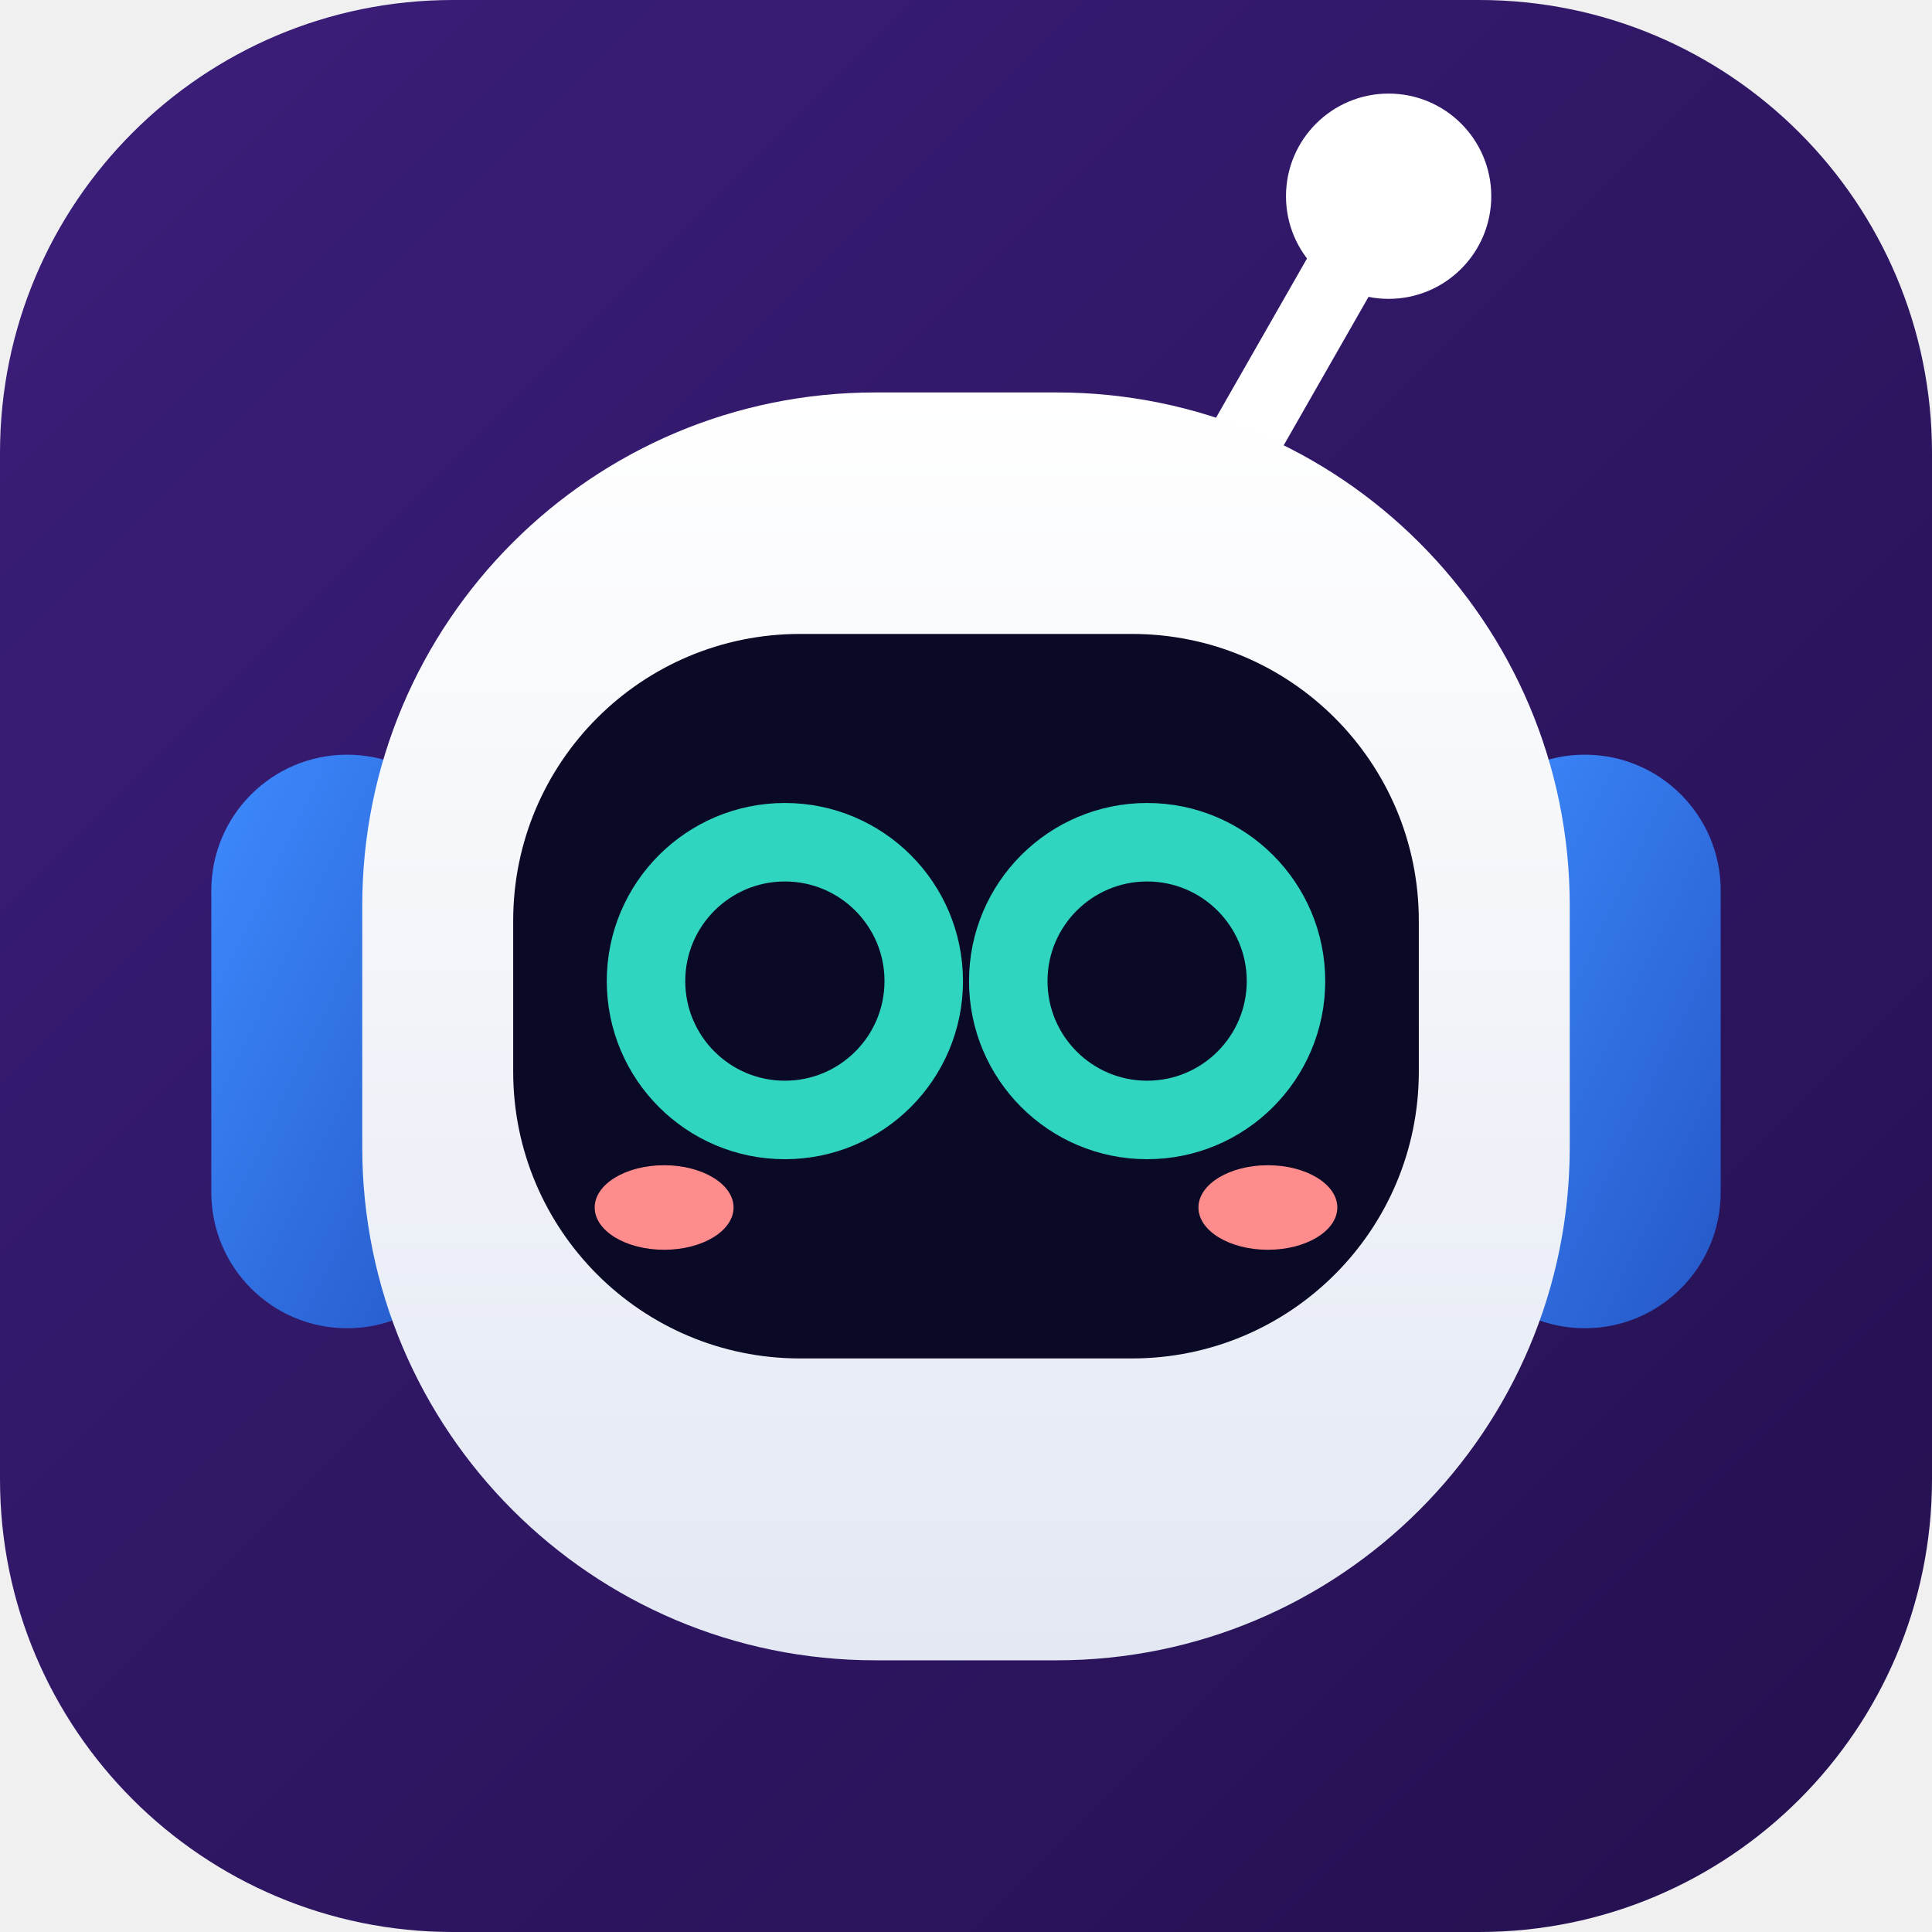
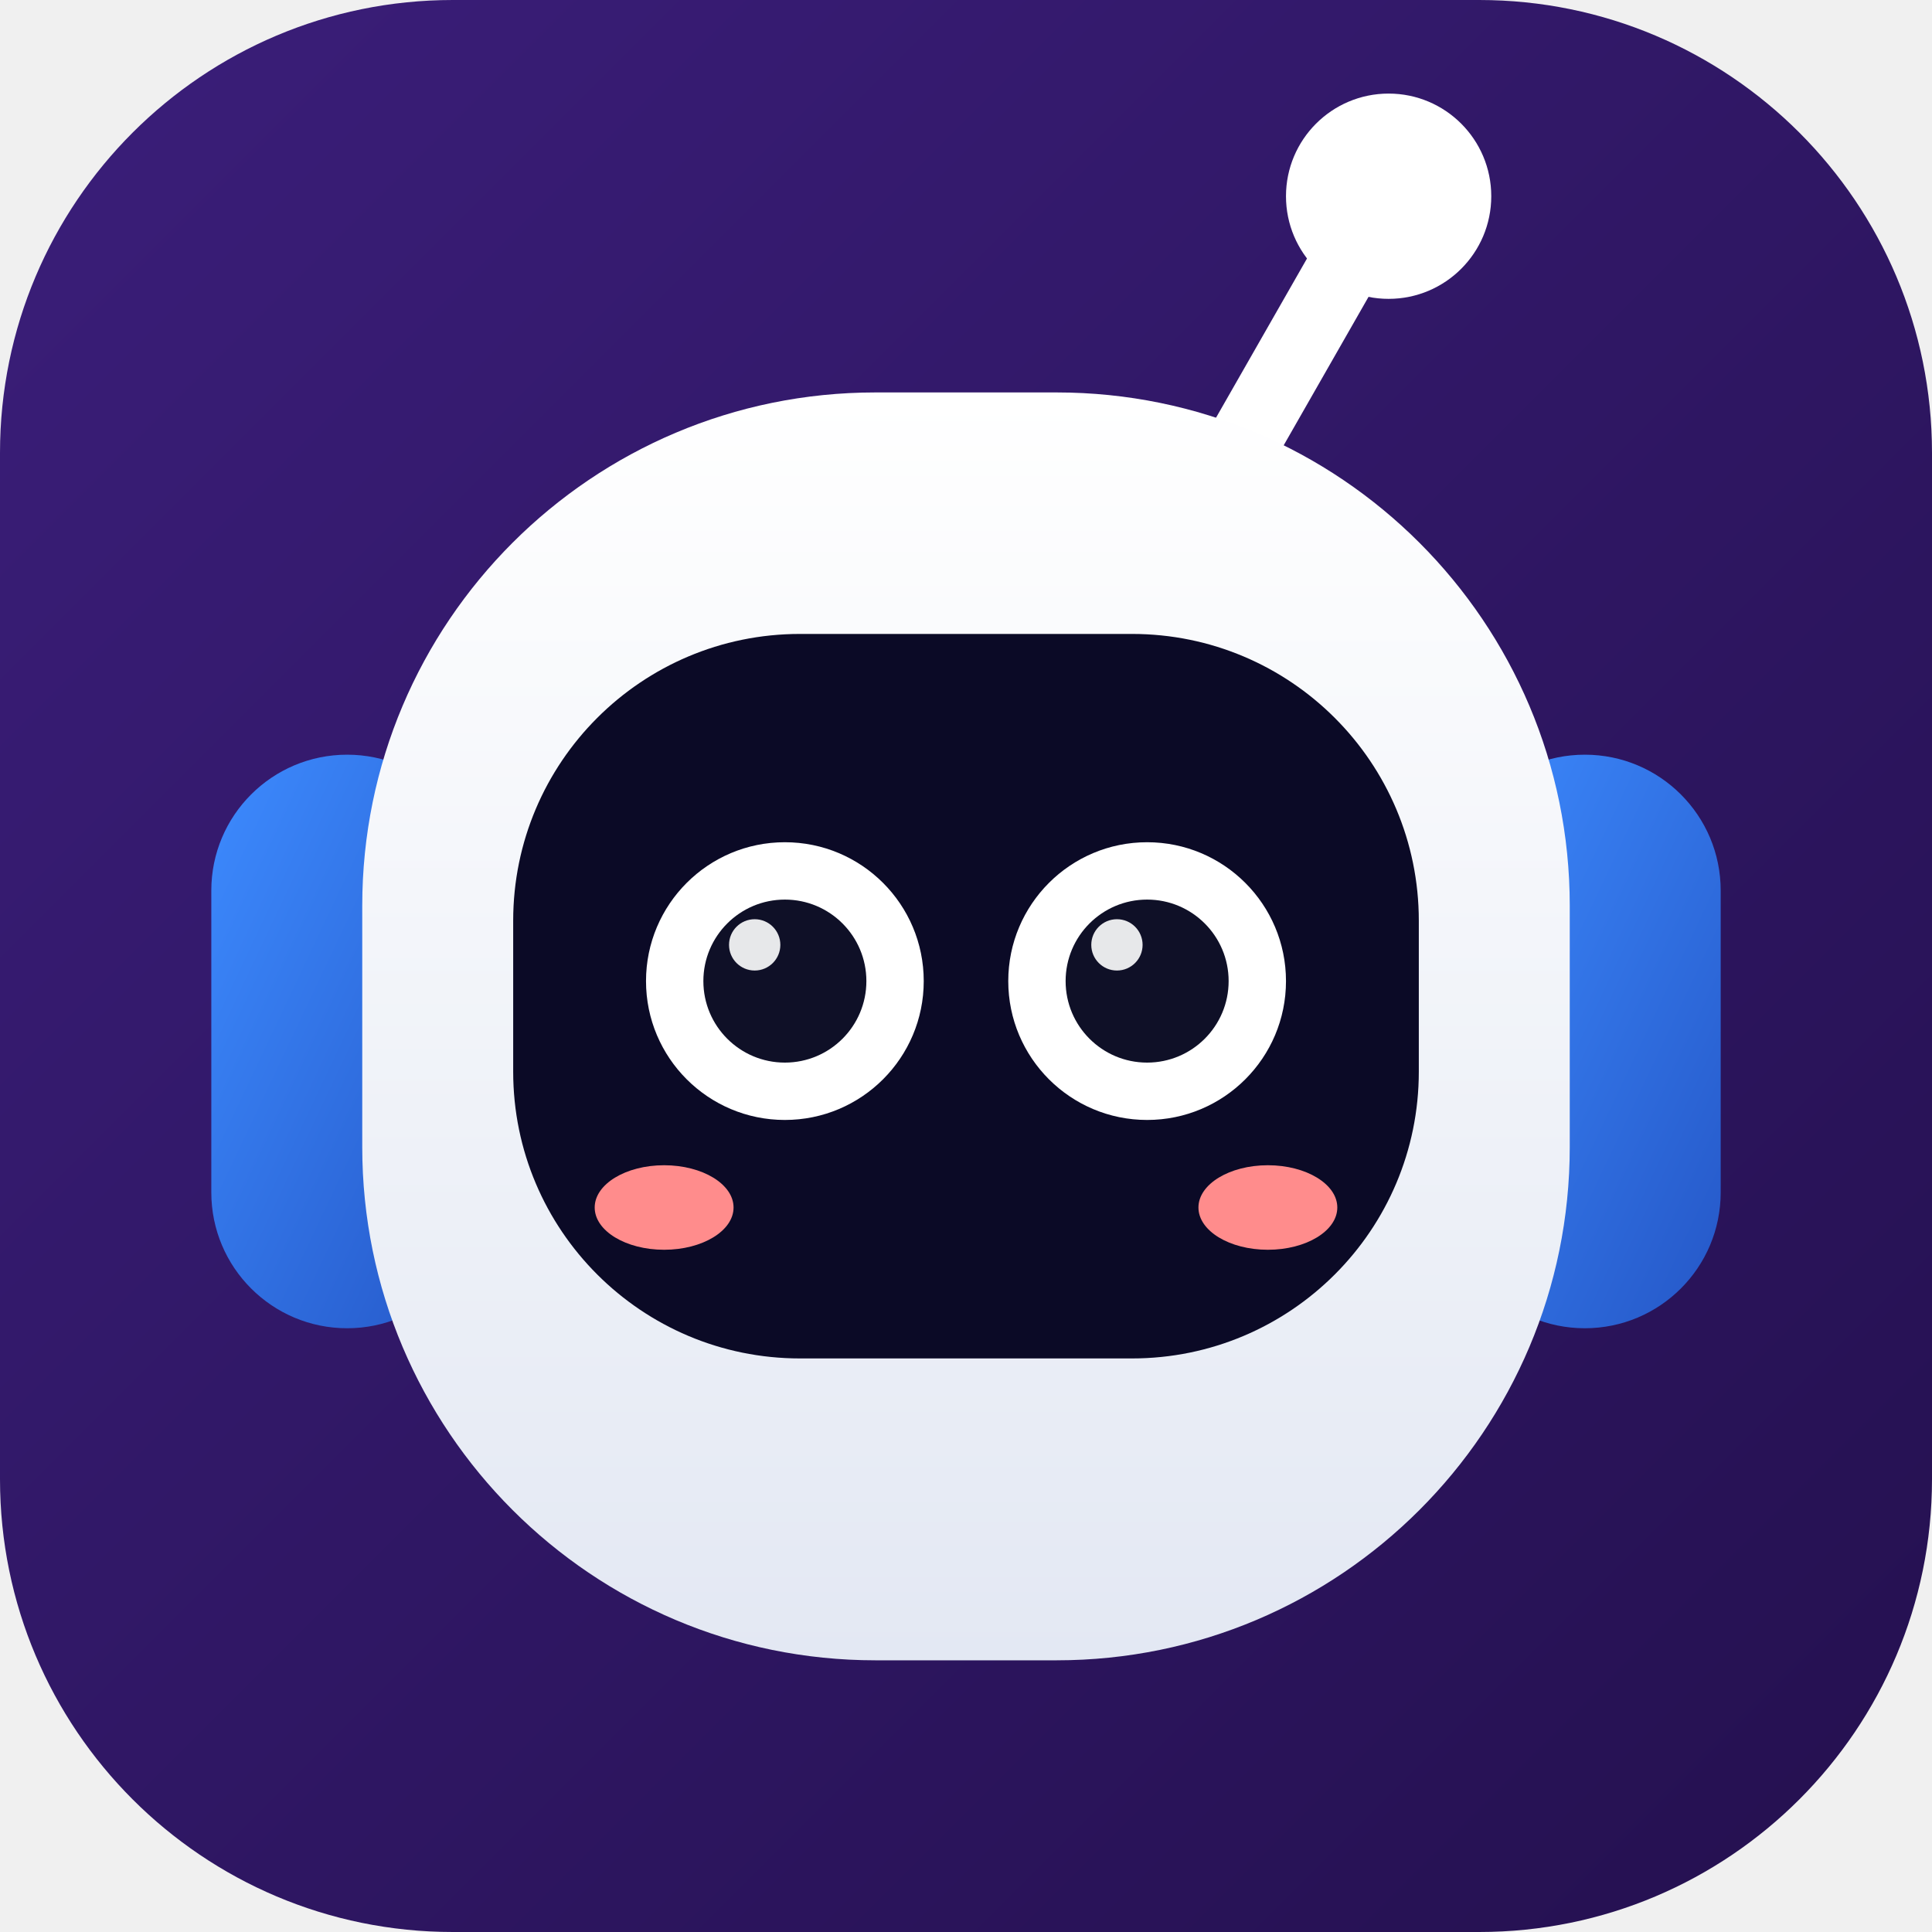
<svg xmlns="http://www.w3.org/2000/svg" viewBox="0 0 64 64" role="img" aria-label="PiCrawler">
  <defs>
    <linearGradient id="bg" x1="0" y1="0" x2="1" y2="1">
      <stop offset="0" stop-color="#3B1E7A" />
      <stop offset="1" stop-color="#24104F" />
    </linearGradient>
    <linearGradient id="shell" x1="0" y1="0" x2="0" y2="1">
      <stop offset="0" stop-color="#FFFFFF" />
      <stop offset="1" stop-color="#E3E8F3" />
    </linearGradient>
    <linearGradient id="ear" x1="0" y1="0" x2="1" y2="1">
      <stop offset="0" stop-color="#3D8BFF" />
      <stop offset="1" stop-color="#2557C7" />
    </linearGradient>
  </defs>
  <rect width="64" height="64" rx="15" fill="url(#bg)" />
  <path d="M41 15 L45 8" stroke="#FFFFFF" stroke-width="2.4" stroke-linecap="round" />
  <circle cx="46" cy="6.5" r="3.4" fill="#FFFFFF" />
  <rect x="7" y="25" width="9" height="19" rx="4.5" fill="url(#ear)" />
  <rect x="48" y="25" width="9" height="19" rx="4.5" fill="url(#ear)" />
  <rect x="12" y="13" width="40" height="42" rx="17" fill="url(#shell)" />
  <rect x="17" y="21" width="30" height="24" rx="9.5" fill="#0B0A26" />
-   <circle cx="26" cy="32.5" r="4.6" fill="none" stroke="#30D5C0" stroke-width="2.6" />
-   <circle cx="38" cy="32.5" r="4.6" fill="none" stroke="#30D5C0" stroke-width="2.6" />
+   <circle cx="26" cy="32.5" r="4.6" fill="#FFFFFF" />
+   <circle cx="38" cy="32.5" r="4.6" fill="#FFFFFF" />
+   <circle cx="26" cy="32.5" r="2.7" fill="#0F1027" />
+   <circle cx="38" cy="32.5" r="2.7" fill="#0F1027" />
+   <circle cx="25" cy="31.3" r="0.85" fill="#FFFFFF" opacity="0.9" />
+   <circle cx="37" cy="31.3" r="0.85" fill="#FFFFFF" opacity="0.9" />
  <ellipse cx="22" cy="40" rx="2.3" ry="1.4" fill="#FF8C8C" />
  <ellipse cx="42" cy="40" rx="2.3" ry="1.4" fill="#FF8C8C" />
</svg>
